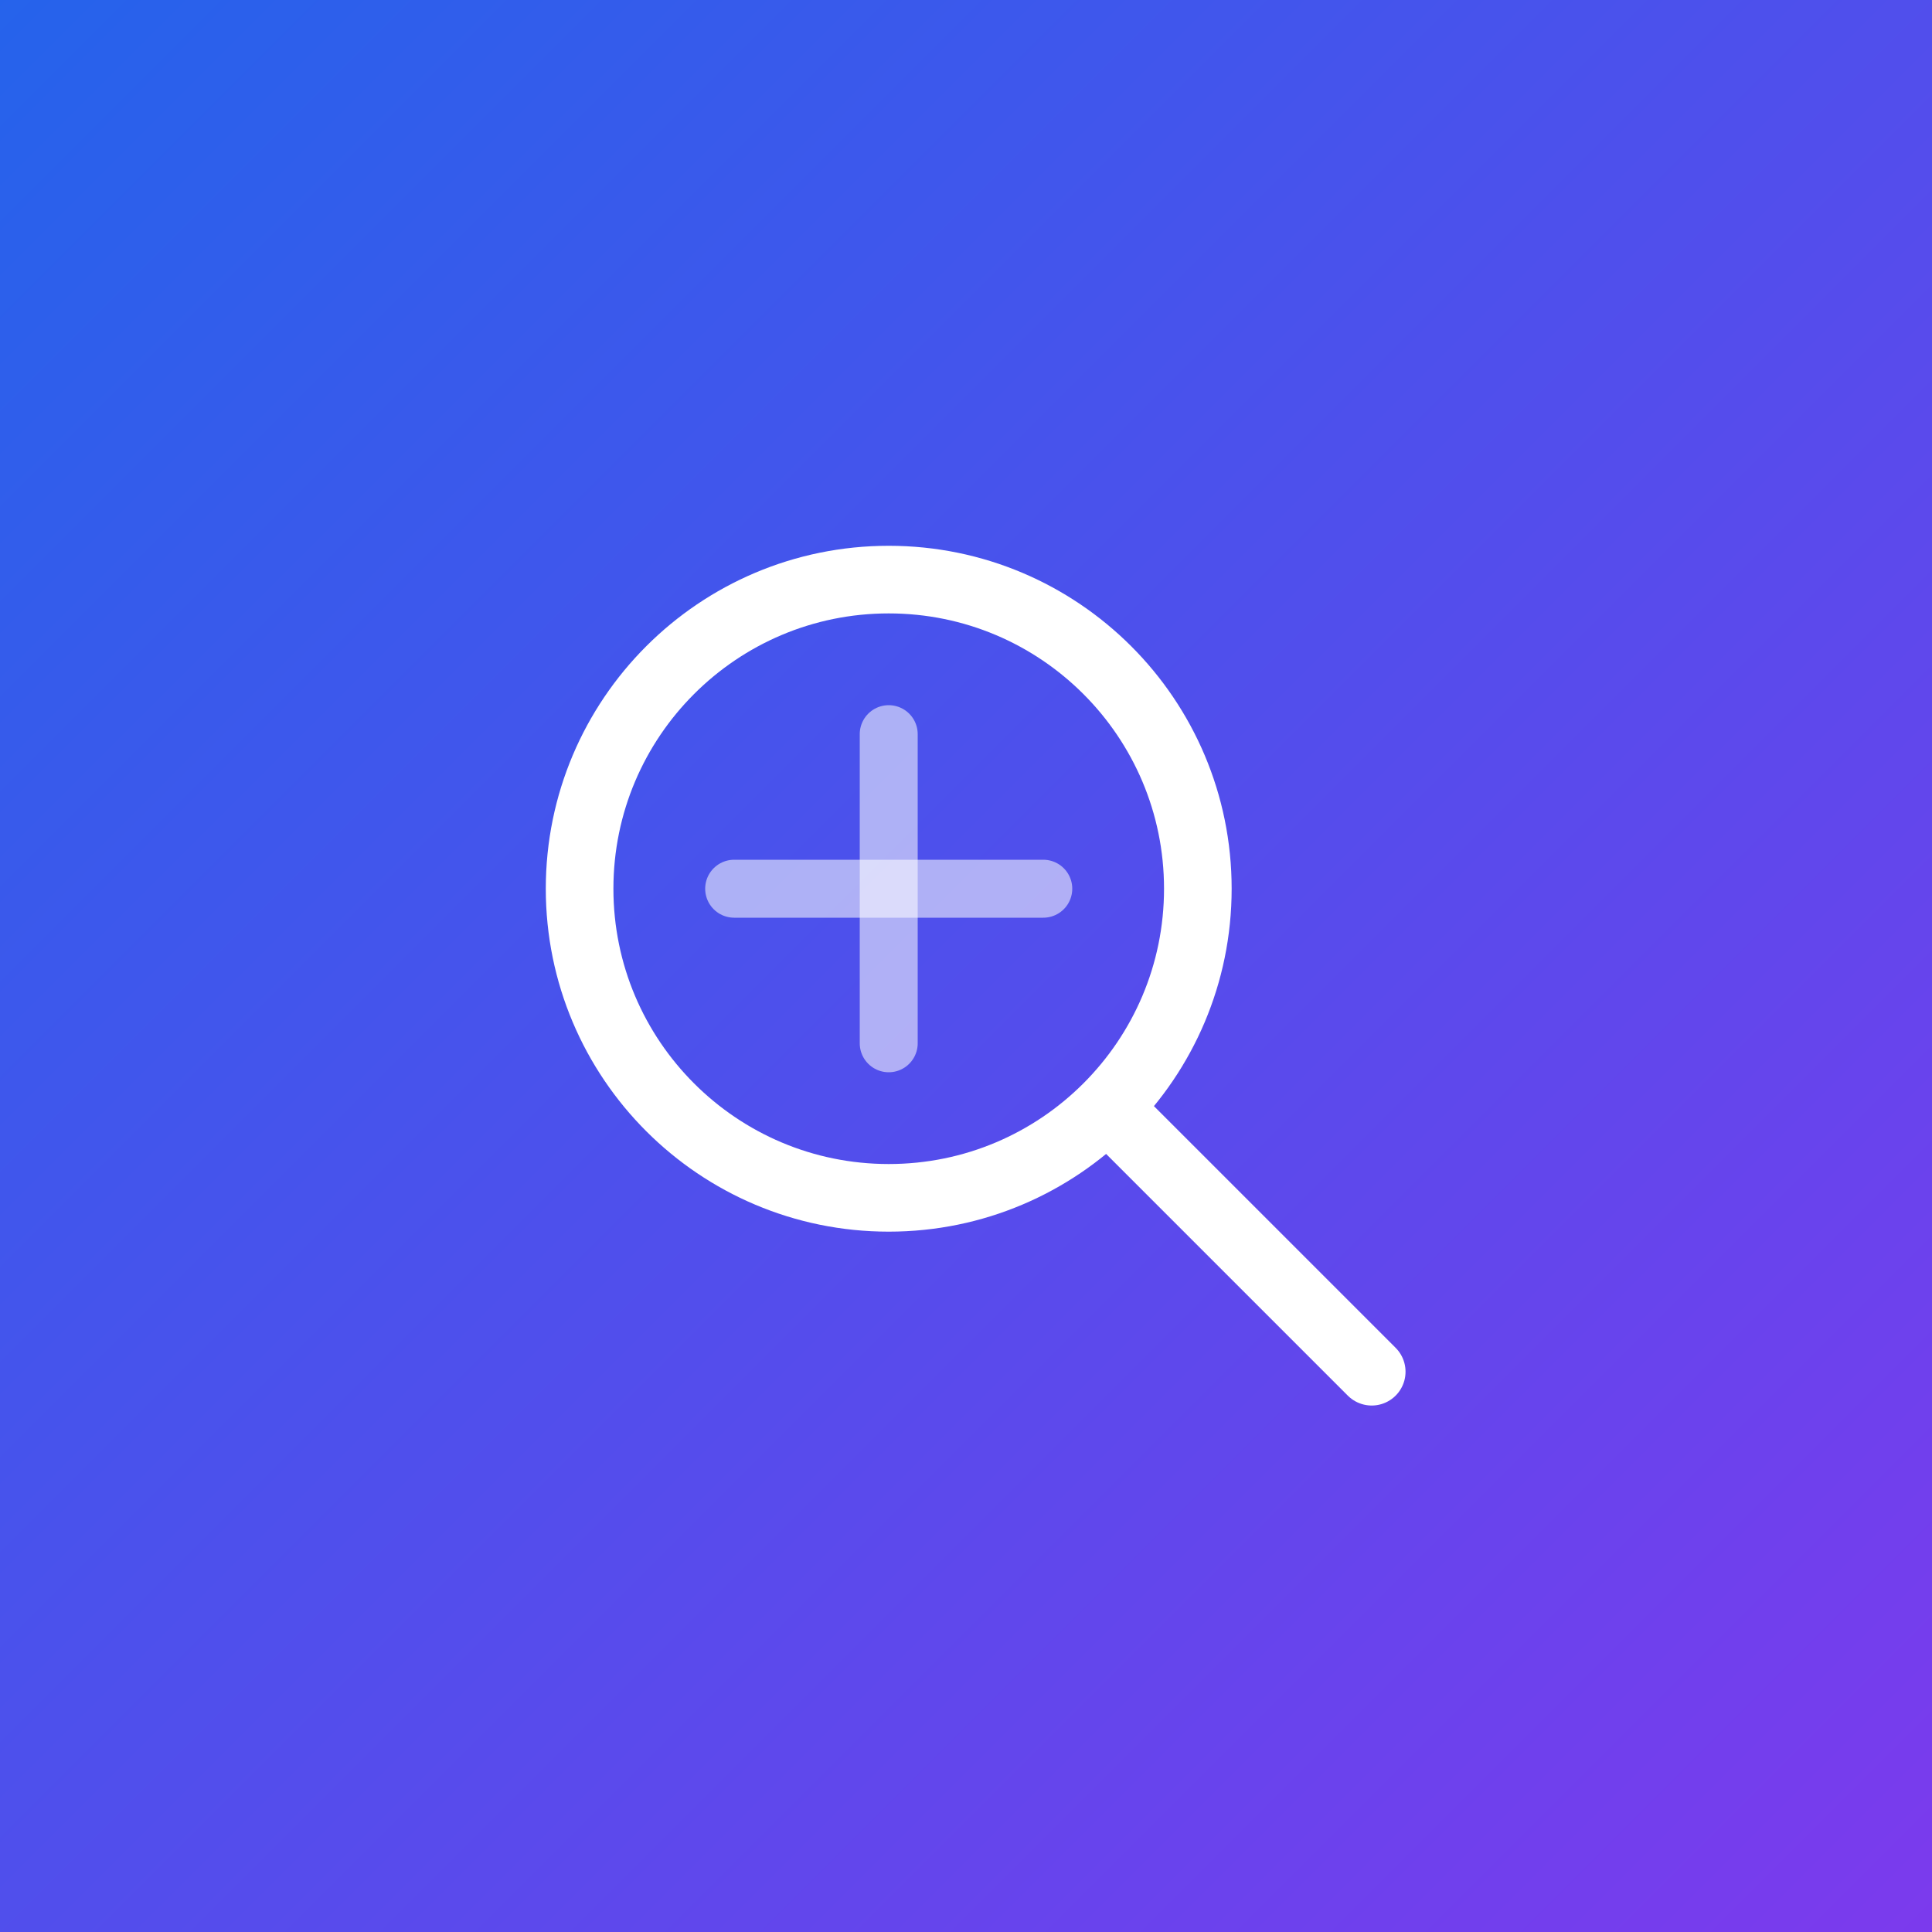
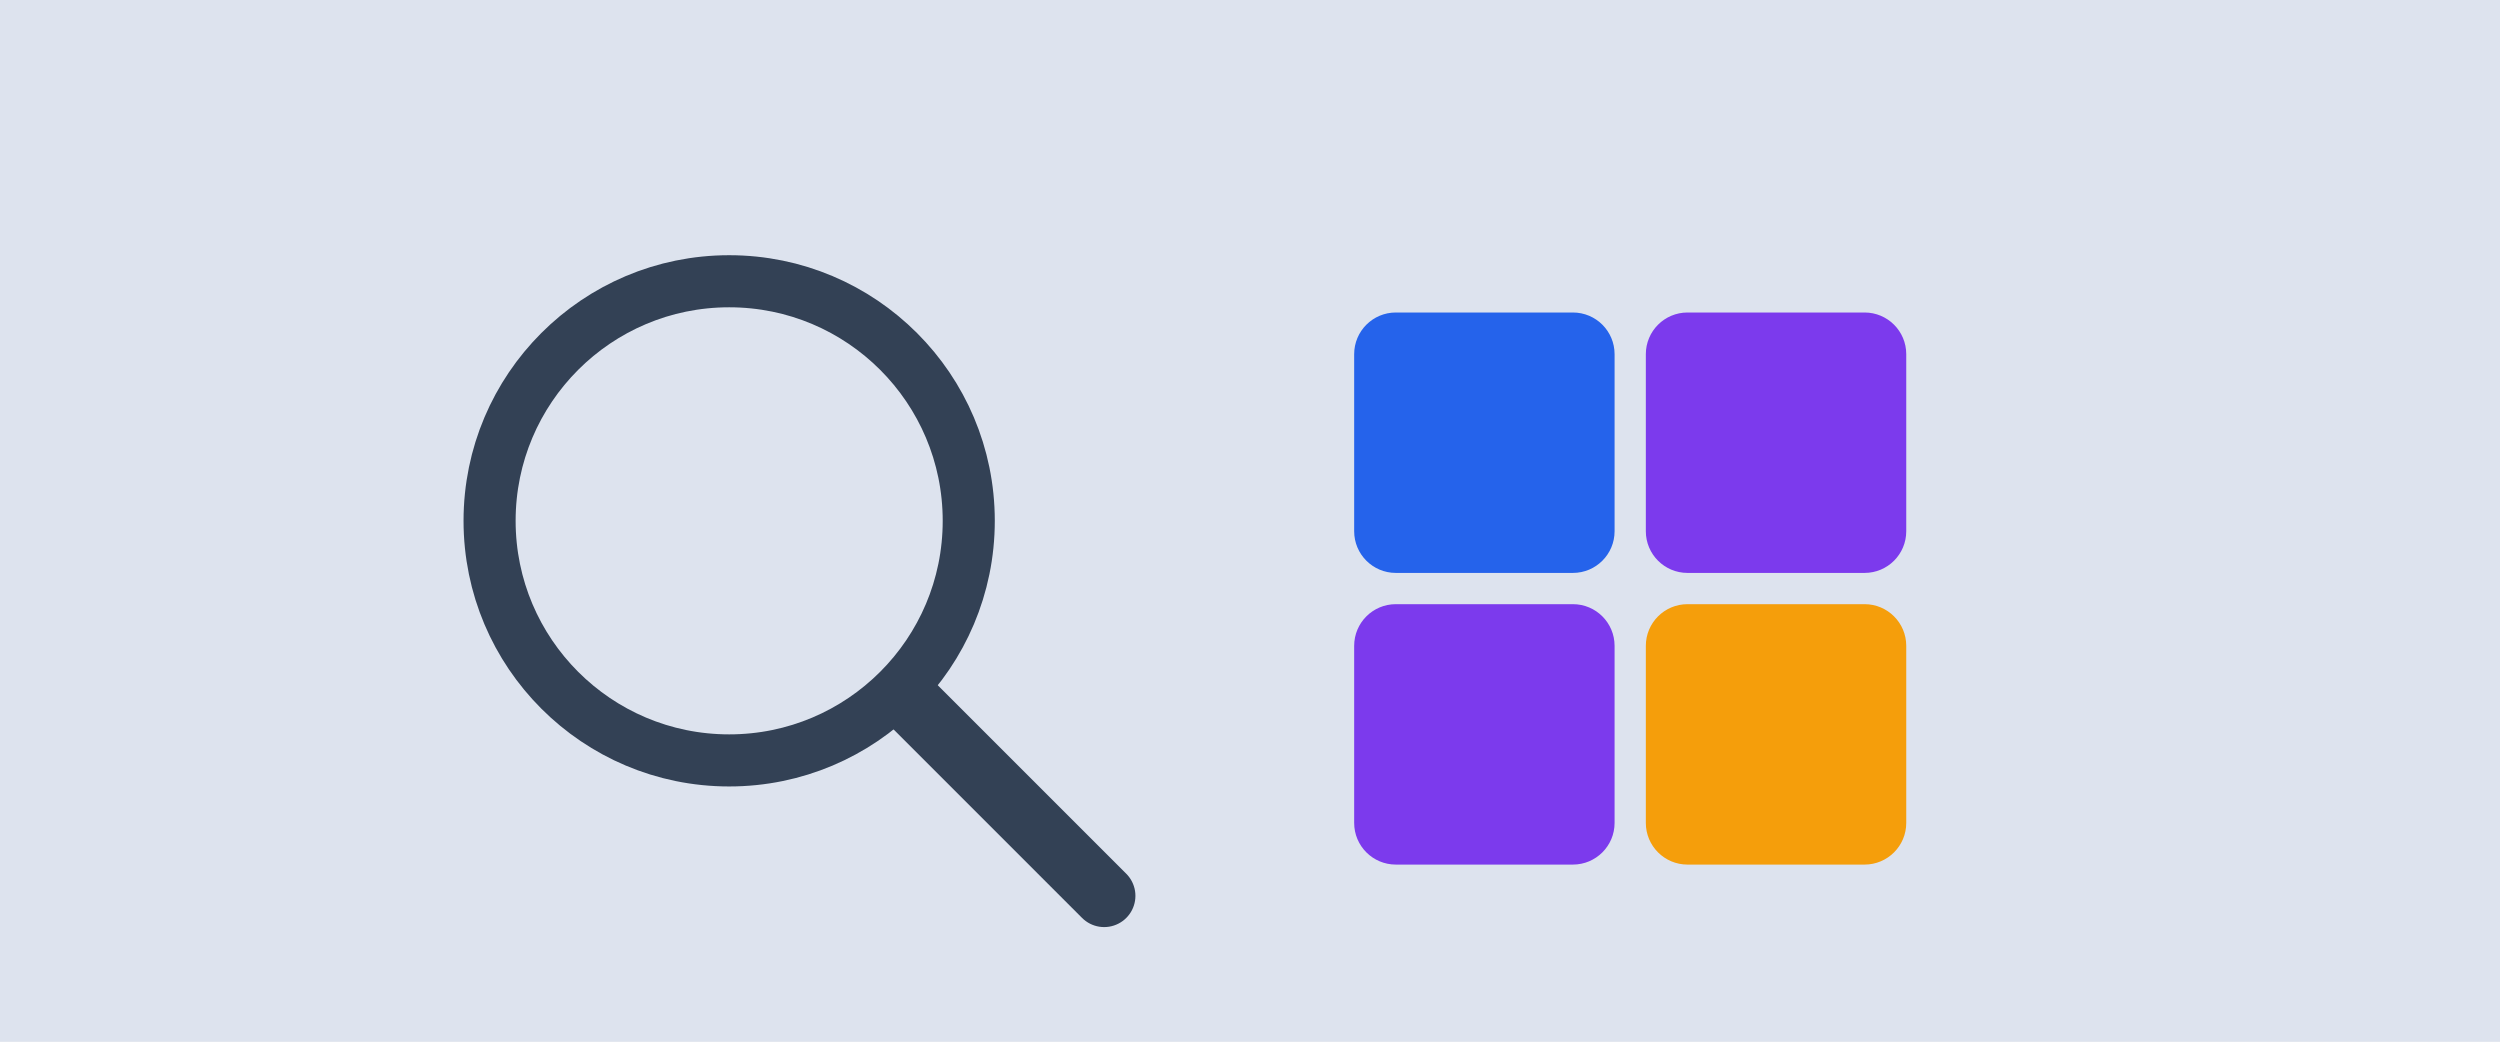
- <svg xmlns="http://www.w3.org/2000/svg" viewBox="0 0 200 200" role="img" aria-label="Entrée en prépa : reconnaître avant de savoir">
-   <defs>
-     <linearGradient id="g" x1="0" y1="0" x2="1" y2="1">
-       <stop offset="0" stop-color="#2563eb" />
-       <stop offset="1" stop-color="#7c3aed" />
-     </linearGradient>
-   </defs>
-   <rect width="200" height="200" fill="url(#g)" />
-   <g transform="translate(100 100)">
-     <circle cx="-8" cy="-8" r="32" fill="none" stroke="#ffffff" stroke-width="7" stroke-linecap="round" stroke-linejoin="round" />
-     <line x1="16" y1="16" x2="42" y2="42" fill="none" stroke="#ffffff" stroke-width="7" stroke-linecap="round" stroke-linejoin="round" />
-     <line x1="-24" y1="-8" x2="8" y2="-8" fill="none" stroke="rgba(255,255,255,.55)" stroke-width="6" stroke-linecap="round" stroke-linejoin="round" />
-     <line x1="-8" y1="-24" x2="-8" y2="8" fill="none" stroke="rgba(255,255,255,.55)" stroke-width="6" stroke-linecap="round" stroke-linejoin="round" />
-   </g>
+ <svg xmlns="http://www.w3.org/2000/svg" viewBox="0 0 480 200" role="img" aria-label="Entrée en prépa : reconnaître avant de savoir">
+   <rect width="480" height="200" fill="#dde3ee" />
+   <rect x="260" y="60" width="50" height="50" rx="8" fill="#2563eb" />
+   <rect x="316" y="60" width="50" height="50" rx="8" fill="#7c3aed" />
+   <rect x="260" y="116" width="50" height="50" rx="8" fill="#7c3aed" />
+   <rect x="316" y="116" width="50" height="50" rx="8" fill="#f59e0b" />
+   <circle cx="140" cy="100" r="46" fill="none" stroke="#334155" stroke-width="10" />
+   <line x1="174" y1="134" x2="212" y2="172" stroke="#334155" stroke-width="12" stroke-linecap="round" />
</svg>
